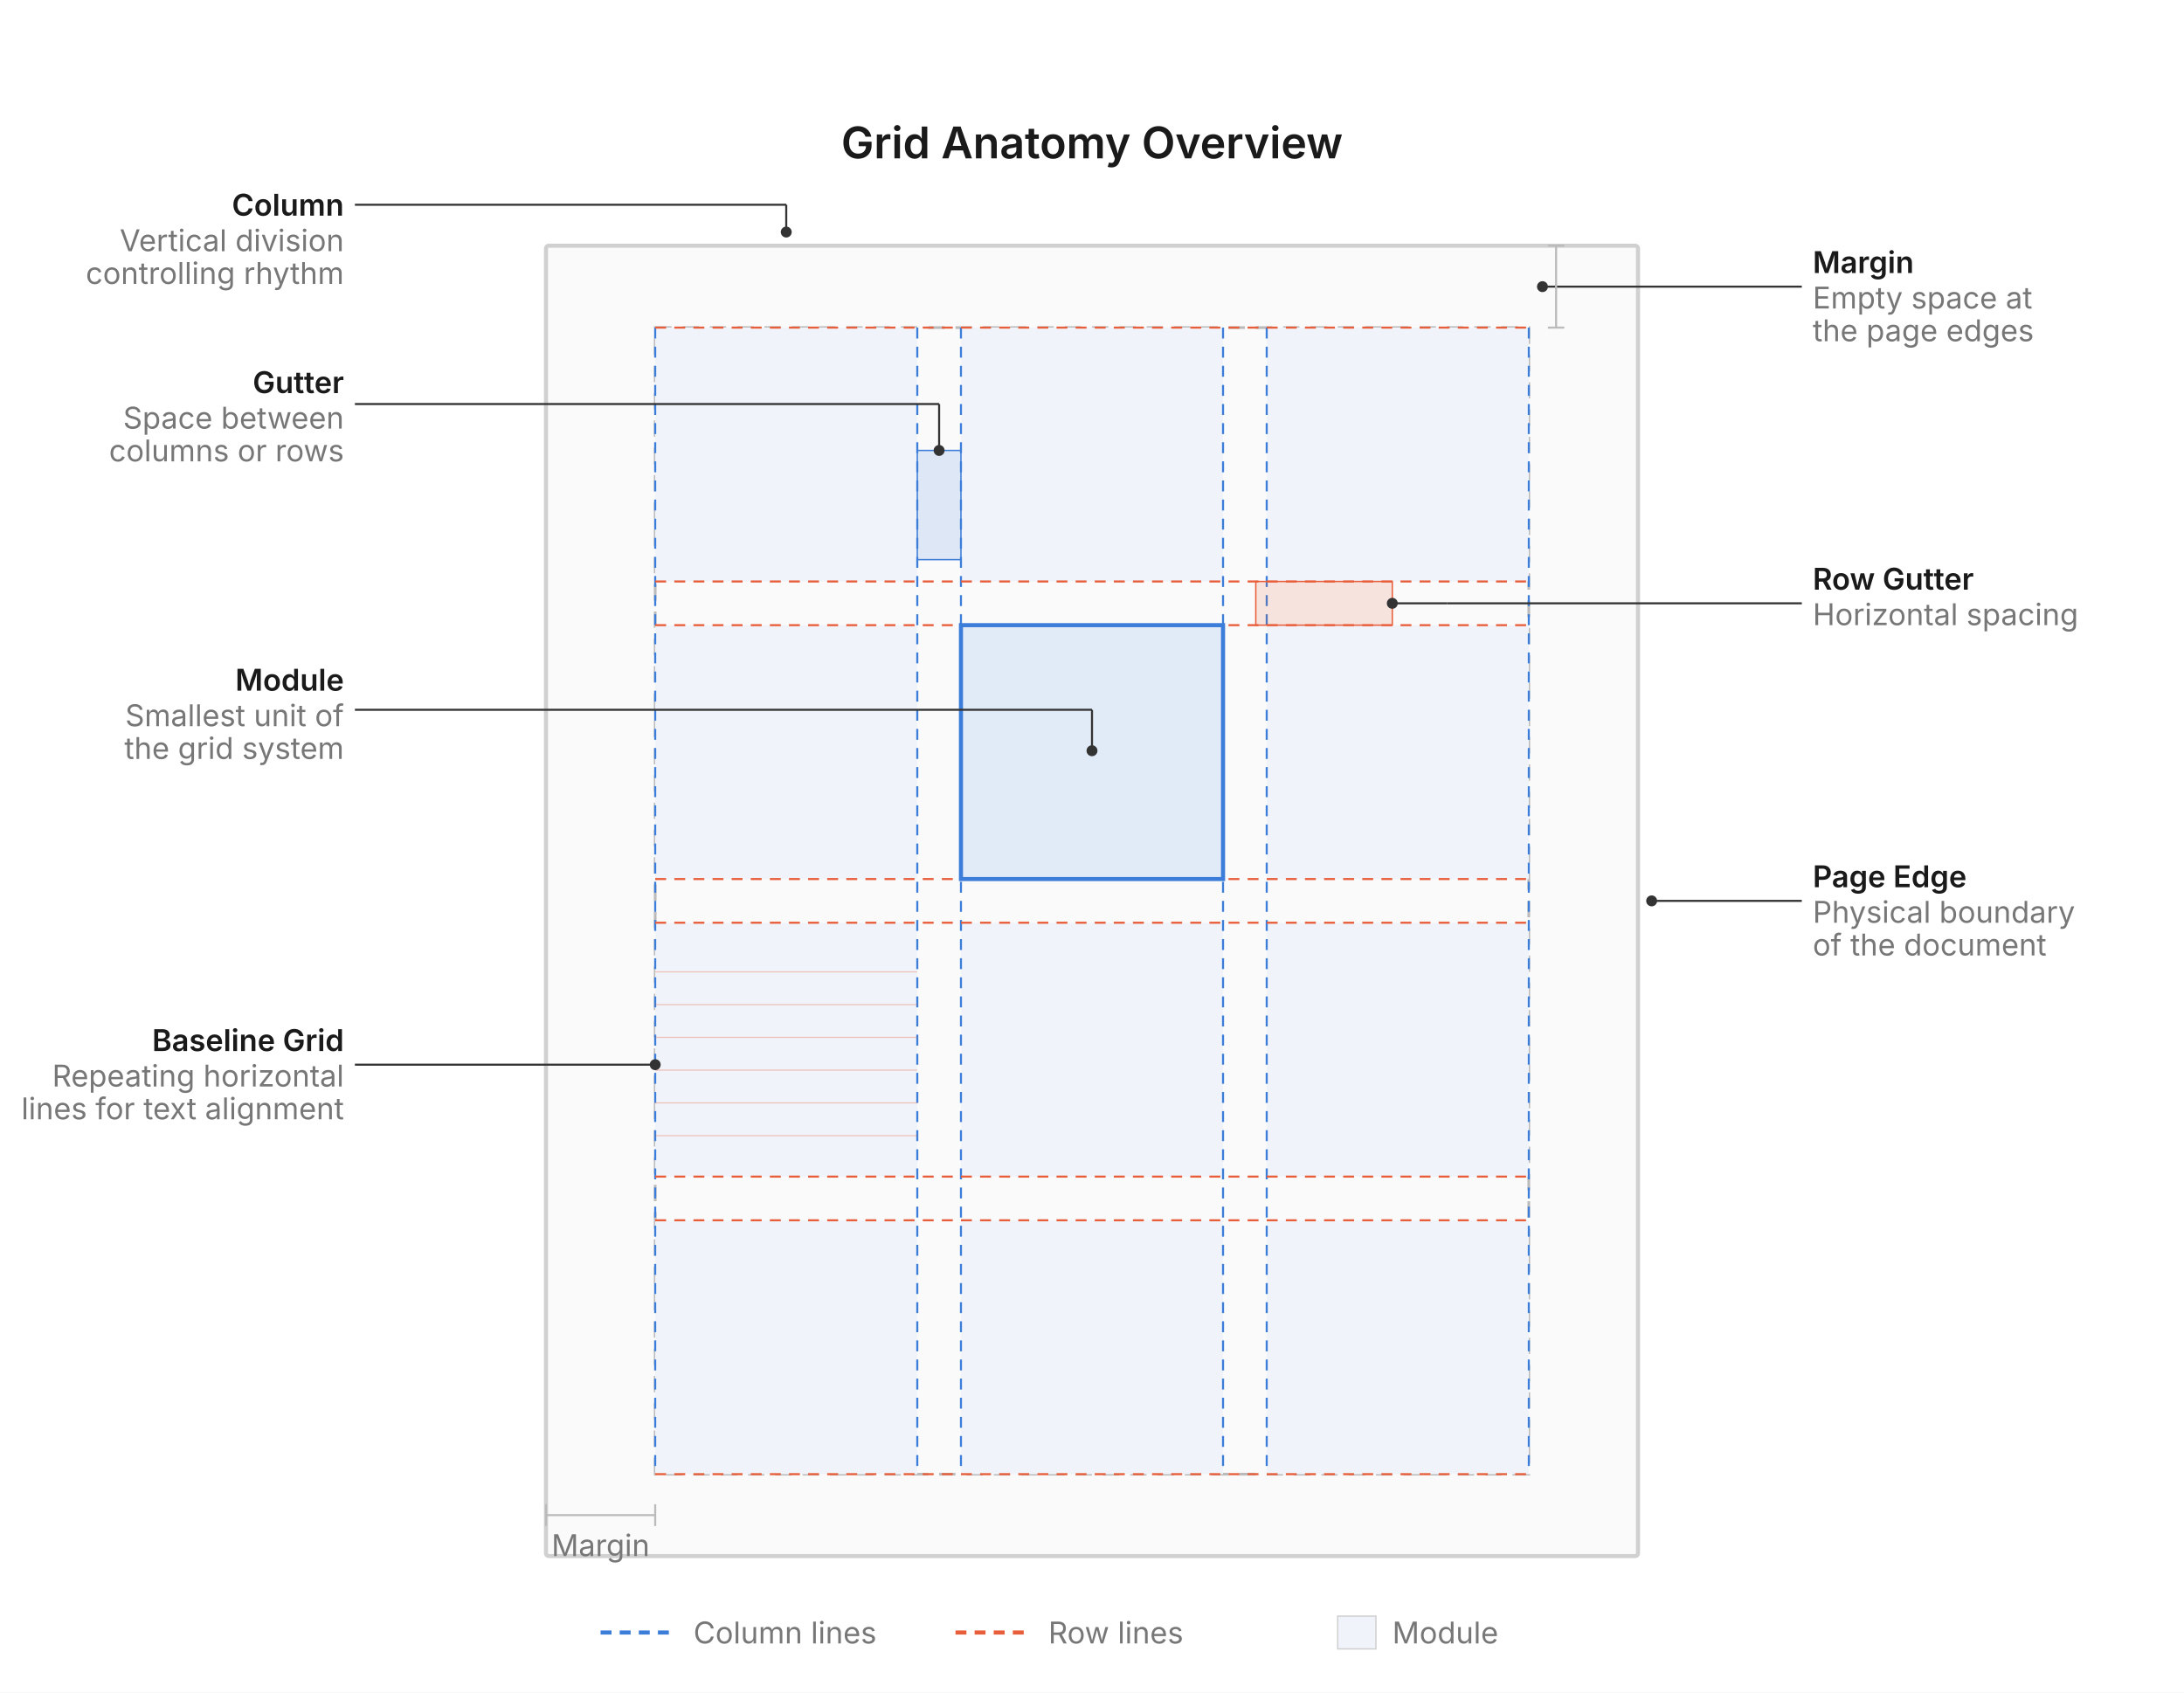
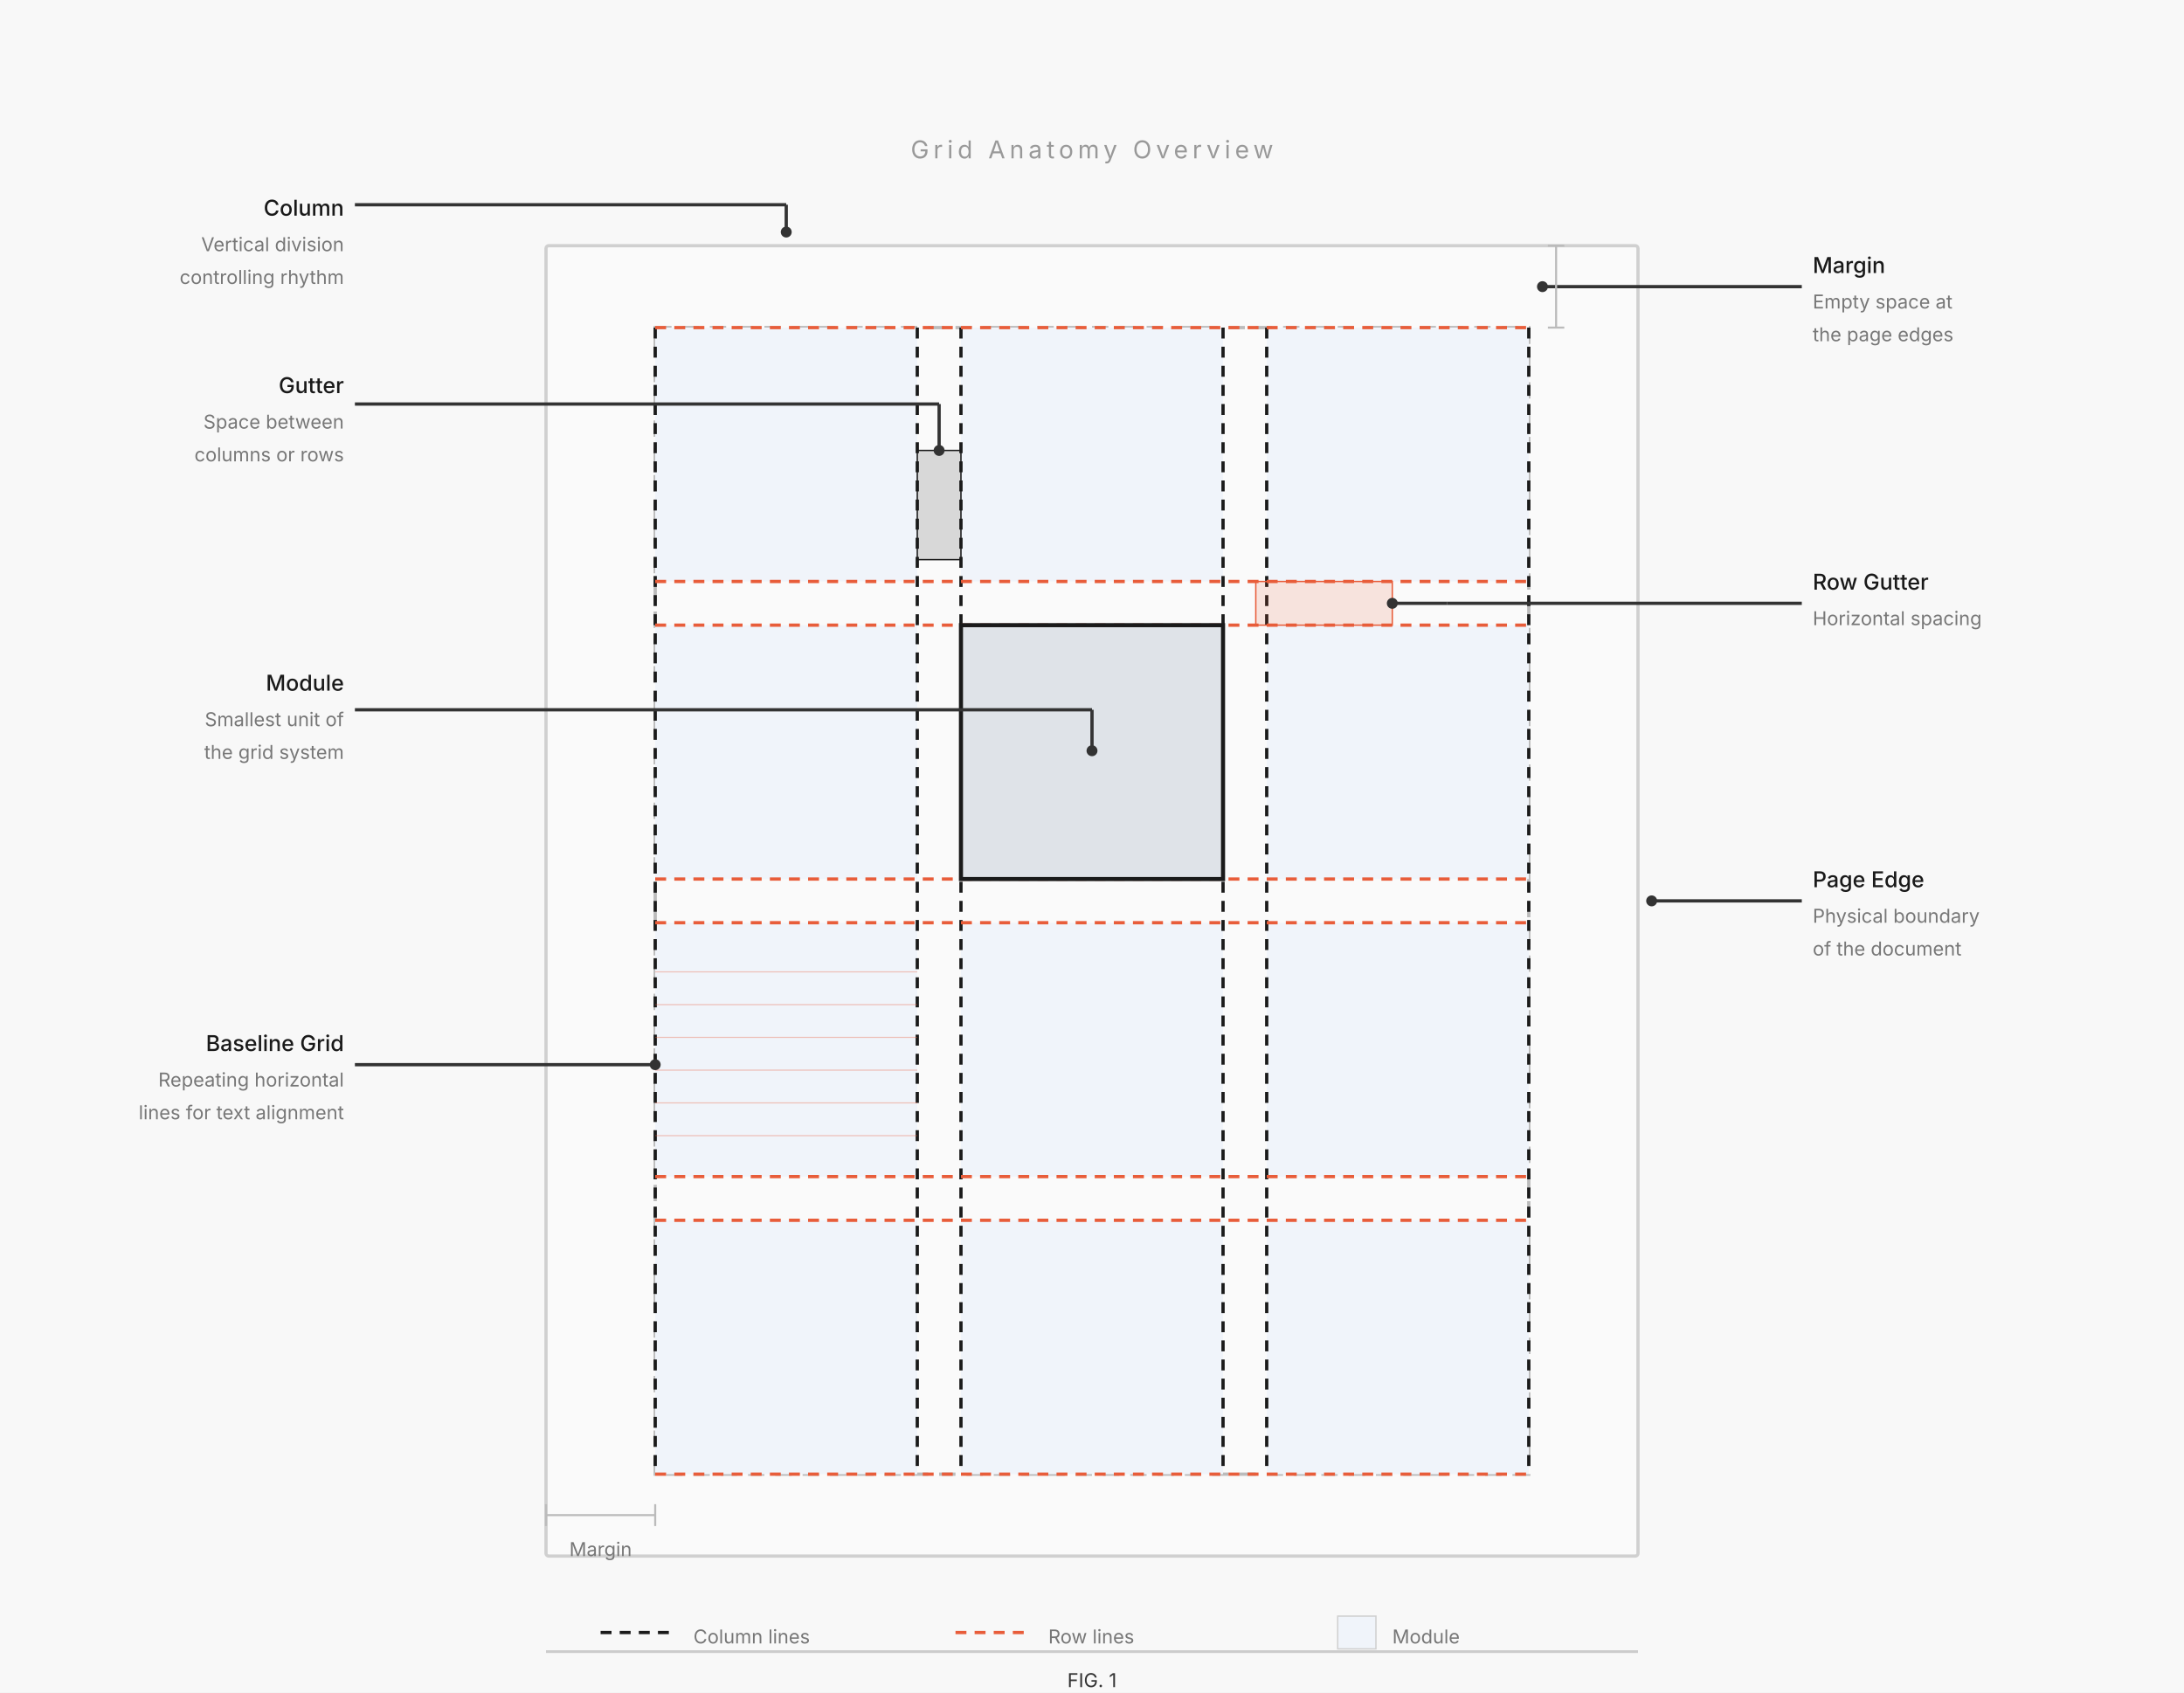
- <svg xmlns="http://www.w3.org/2000/svg" viewBox="0 0 800 620" font-family="'Circular Std','Inter','Helvetica Neue',Arial,sans-serif">
+ <svg xmlns="http://www.w3.org/2000/svg" viewBox="0 0 800 620" font-family="Inter, -apple-system, system-ui, sans-serif">
  <defs>
    <style>
-       text { fill: #333; }
-       .label { font-size: 11px; fill: #777; }
-       .label-bold { font-size: 11px; fill: #1A1A1A; font-weight: 600; }
-       .title { font-size: 16px; fill: #1A1A1A; font-weight: 600; }
+       text { fill: #333; font-family: Inter, -apple-system, system-ui, sans-serif; }
+       .label { font-size: 7px; fill: #777; }
+       .label-bold { font-size: 8px; fill: #1A1A1A; font-weight: 500; }
+       .title { font-size: 9px; fill: #999; font-weight: 400; letter-spacing: 1.6px; text-transform: uppercase; }
      .subtitle { font-size: 11px; fill: #999; letter-spacing: 2px; text-transform: uppercase; }
-       .grid-col { stroke: #3B7DD8; stroke-width: 0.75; stroke-dasharray: 4,3; }
-       .grid-row { stroke: #E85D3A; stroke-width: 0.75; stroke-dasharray: 4,3; }
-       .margin-line { stroke: #BBB; stroke-width: 1; stroke-dasharray: 6,4; }
-       .page-border { fill: #FAFAFA; stroke: #D0D0D0; stroke-width: 1.5; }
+       .grid-col { stroke: #1a1a1a; stroke-width: 1.2; stroke-dasharray: 4,3; }
+       .grid-row { stroke: #E85D3A; stroke-width: 1.2; stroke-dasharray: 4,3; }
+       .margin-line { stroke: #BBB; stroke-width: 1.2; stroke-dasharray: 6,4; }
+       .page-border { fill: #FAFAFA; stroke: #D0D0D0; stroke-width: 1.2; }
      .module-fill { fill: #F0F4FA; stroke: none; }
      .gutter-fill { fill: none; }
-       .callout-line { stroke: #333; stroke-width: 0.75; }
+       .callout-line { stroke: #333; stroke-width: 1.2; }
      .callout-dot { fill: #333; }
      .dim-line { stroke: #BBB; stroke-width: 0.75; }
      .dim-arrow { fill: #BBB; }
    </style>
  </defs>
-   <rect width="800" height="620" fill="white" />
+   <rect width="800" height="620" fill="#f8f8f8" />
  <text x="400" y="58" text-anchor="middle" class="title">Grid Anatomy Overview</text>
  <rect x="200" y="90" width="400" height="480" class="page-border" rx="1" />
  <rect x="240" y="120" width="320" height="420" fill="none" class="margin-line" />
  <rect x="240" y="120" width="96" height="93" class="module-fill" />
  <rect x="352" y="120" width="96" height="93" class="module-fill" />
  <rect x="464" y="120" width="96" height="93" class="module-fill" />
  <rect x="240" y="229" width="96" height="93" class="module-fill" />
  <rect x="352" y="229" width="96" height="93" class="module-fill" />
  <rect x="464" y="229" width="96" height="93" class="module-fill" />
  <rect x="240" y="338" width="96" height="93" class="module-fill" />
  <rect x="352" y="338" width="96" height="93" class="module-fill" />
  <rect x="464" y="338" width="96" height="93" class="module-fill" />
  <rect x="240" y="447" width="96" height="93" class="module-fill" />
  <rect x="352" y="447" width="96" height="93" class="module-fill" />
  <rect x="464" y="447" width="96" height="93" class="module-fill" />
  <line x1="240" y1="120" x2="240" y2="540" class="grid-col" />
  <line x1="336" y1="120" x2="336" y2="540" class="grid-col" />
  <line x1="352" y1="120" x2="352" y2="540" class="grid-col" />
  <line x1="448" y1="120" x2="448" y2="540" class="grid-col" />
  <line x1="464" y1="120" x2="464" y2="540" class="grid-col" />
  <line x1="560" y1="120" x2="560" y2="540" class="grid-col" />
  <line x1="240" y1="120" x2="560" y2="120" class="grid-row" />
  <line x1="240" y1="213" x2="560" y2="213" class="grid-row" />
  <line x1="240" y1="229" x2="560" y2="229" class="grid-row" />
  <line x1="240" y1="322" x2="560" y2="322" class="grid-row" />
  <line x1="240" y1="338" x2="560" y2="338" class="grid-row" />
  <line x1="240" y1="431" x2="560" y2="431" class="grid-row" />
  <line x1="240" y1="447" x2="560" y2="447" class="grid-row" />
  <line x1="240" y1="540" x2="560" y2="540" class="grid-row" />
  <line x1="288" y1="85" x2="288" y2="75" class="callout-line" />
  <line x1="288" y1="75" x2="130" y2="75" class="callout-line" />
  <circle cx="288" cy="85" r="2" class="callout-dot" />
  <text x="126" y="79" text-anchor="end" class="label-bold">Column</text>
  <text x="126" y="92" text-anchor="end" class="label">Vertical division</text>
  <text x="126" y="104" text-anchor="end" class="label">controlling rhythm</text>
-   <rect x="336" y="165" width="16" height="40" fill="#3B7DD8" fill-opacity="0.15" stroke="#3B7DD8" stroke-width="0.5" />
+   <rect x="336" y="165" width="16" height="40" fill="#1a1a1a" fill-opacity="0.15" stroke="#1a1a1a" stroke-width="0.5" />
  <line x1="344" y1="165" x2="344" y2="148" class="callout-line" />
  <line x1="344" y1="148" x2="130" y2="148" class="callout-line" />
  <circle cx="344" cy="165" r="2" class="callout-dot" />
  <text x="126" y="144" text-anchor="end" class="label-bold">Gutter</text>
  <text x="126" y="157" text-anchor="end" class="label">Space between</text>
  <text x="126" y="169" text-anchor="end" class="label">columns or rows</text>
-   <rect x="352" y="229" width="96" height="93" fill="#3B7DD8" fill-opacity="0.08" stroke="#3B7DD8" stroke-width="1.5" stroke-dasharray="none" />
+   <rect x="352" y="229" width="96" height="93" fill="#1a1a1a" fill-opacity="0.08" stroke="#1a1a1a" stroke-width="1.5" stroke-dasharray="none" />
  <line x1="400" y1="275" x2="400" y2="260" class="callout-line" />
  <line x1="400" y1="260" x2="130" y2="260" class="callout-line" />
  <circle cx="400" cy="275" r="2" class="callout-dot" />
  <text x="126" y="253" text-anchor="end" class="label-bold">Module</text>
  <text x="126" y="266" text-anchor="end" class="label">Smallest unit of</text>
  <text x="126" y="278" text-anchor="end" class="label">the grid system</text>
  <rect x="460" y="213" width="50" height="16" fill="#E85D3A" fill-opacity="0.15" stroke="#E85D3A" stroke-width="0.5" />
  <line x1="510" y1="221" x2="530" y2="221" class="callout-line" />
  <line x1="530" y1="221" x2="660" y2="221" class="callout-line" />
  <circle cx="510" cy="221" r="2" class="callout-dot" />
  <text x="664" y="216" class="label-bold">Row Gutter</text>
  <text x="664" y="229" class="label">Horizontal spacing</text>
  <line x1="565" y1="105" x2="660" y2="105" class="callout-line" />
  <circle cx="565" cy="105" r="2" class="callout-dot" />
  <line x1="570" y1="90" x2="570" y2="120" class="dim-line" />
  <line x1="567" y1="90" x2="573" y2="90" class="dim-line" />
  <line x1="567" y1="120" x2="573" y2="120" class="dim-line" />
  <text x="664" y="100" class="label-bold">Margin</text>
  <text x="664" y="113" class="label">Empty space at</text>
  <text x="664" y="125" class="label">the page edges</text>
  <g opacity="0.35">
    <line x1="240" y1="356" x2="336" y2="356" stroke="#E85D3A" stroke-width="0.4" />
    <line x1="240" y1="368" x2="336" y2="368" stroke="#E85D3A" stroke-width="0.4" />
    <line x1="240" y1="380" x2="336" y2="380" stroke="#E85D3A" stroke-width="0.4" />
    <line x1="240" y1="392" x2="336" y2="392" stroke="#E85D3A" stroke-width="0.4" />
    <line x1="240" y1="404" x2="336" y2="404" stroke="#E85D3A" stroke-width="0.4" />
    <line x1="240" y1="416" x2="336" y2="416" stroke="#E85D3A" stroke-width="0.4" />
  </g>
  <line x1="240" y1="390" x2="200" y2="390" class="callout-line" />
  <line x1="200" y1="390" x2="130" y2="390" class="callout-line" />
  <circle cx="240" cy="390" r="2" class="callout-dot" />
  <text x="126" y="385" text-anchor="end" class="label-bold">Baseline Grid</text>
  <text x="126" y="398" text-anchor="end" class="label">Repeating horizontal</text>
  <text x="126" y="410" text-anchor="end" class="label">lines for text alignment</text>
  <line x1="605" y1="330" x2="660" y2="330" class="callout-line" />
  <circle cx="605" cy="330" r="2" class="callout-dot" />
  <text x="664" y="325" class="label-bold">Page Edge</text>
  <text x="664" y="338" class="label">Physical boundary</text>
  <text x="664" y="350" class="label">of the document</text>
  <line x1="200" y1="555" x2="240" y2="555" stroke="#BBB" stroke-width="0.75" />
  <line x1="200" y1="551" x2="200" y2="559" stroke="#BBB" stroke-width="0.75" />
  <line x1="240" y1="551" x2="240" y2="559" stroke="#BBB" stroke-width="0.75" />
  <text x="220" y="570" text-anchor="middle" class="label">Margin</text>
-   <line x1="220" y1="598" x2="248" y2="598" stroke="#3B7DD8" stroke-width="1.5" stroke-dasharray="4,3" />
+   <line x1="220" y1="598" x2="248" y2="598" stroke="#1a1a1a" stroke-width="1.2" stroke-dasharray="4,3" />
  <text x="254" y="602" class="label">Column lines</text>
-   <line x1="350" y1="598" x2="378" y2="598" stroke="#E85D3A" stroke-width="1.5" stroke-dasharray="4,3" />
+   <line x1="350" y1="598" x2="378" y2="598" stroke="#E85D3A" stroke-width="1.2" stroke-dasharray="4,3" />
  <text x="384" y="602" class="label">Row lines</text>
  <rect x="490" y="592" width="14" height="12" fill="#F0F4FA" stroke="#D0D0D0" stroke-width="0.5" />
  <text x="510" y="602" class="label">Module</text>
+   <line x1="200" y1="605" x2="600" y2="605" stroke="#ccc" stroke-width="1" />
+   <text x="400" y="618" text-anchor="middle" font-size="7" fill="#ccc">FIG. 1</text>
</svg>
